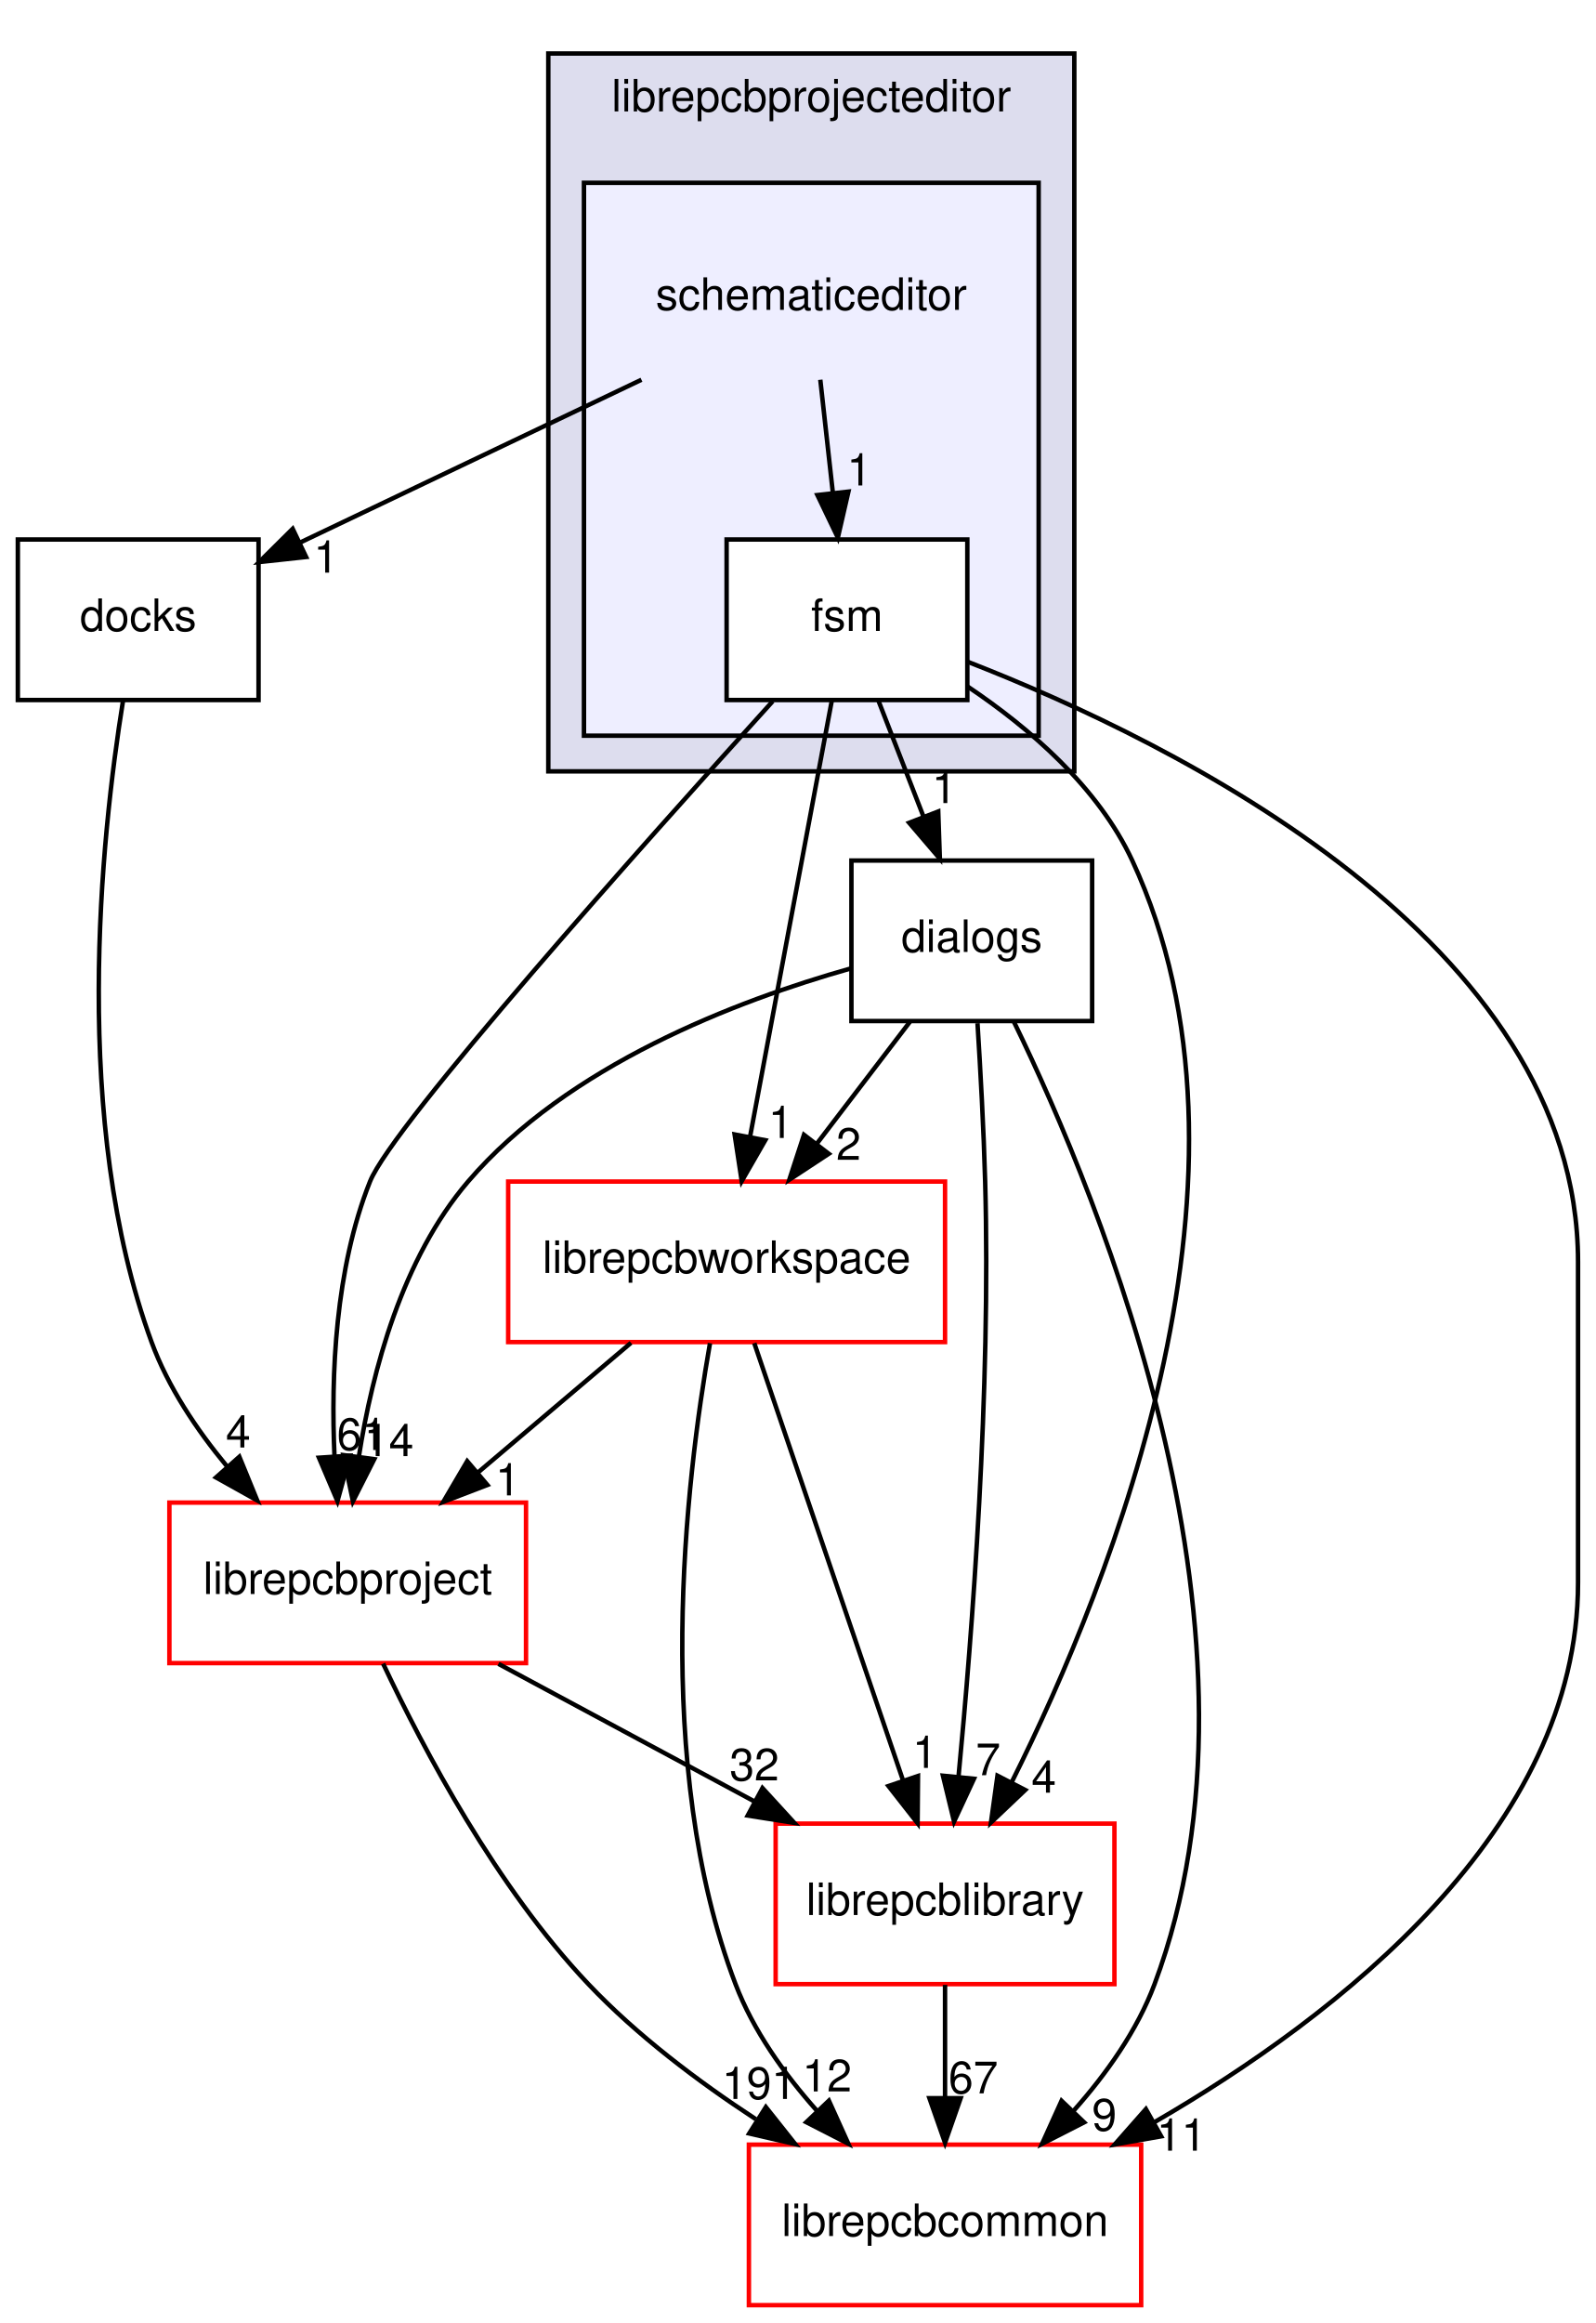
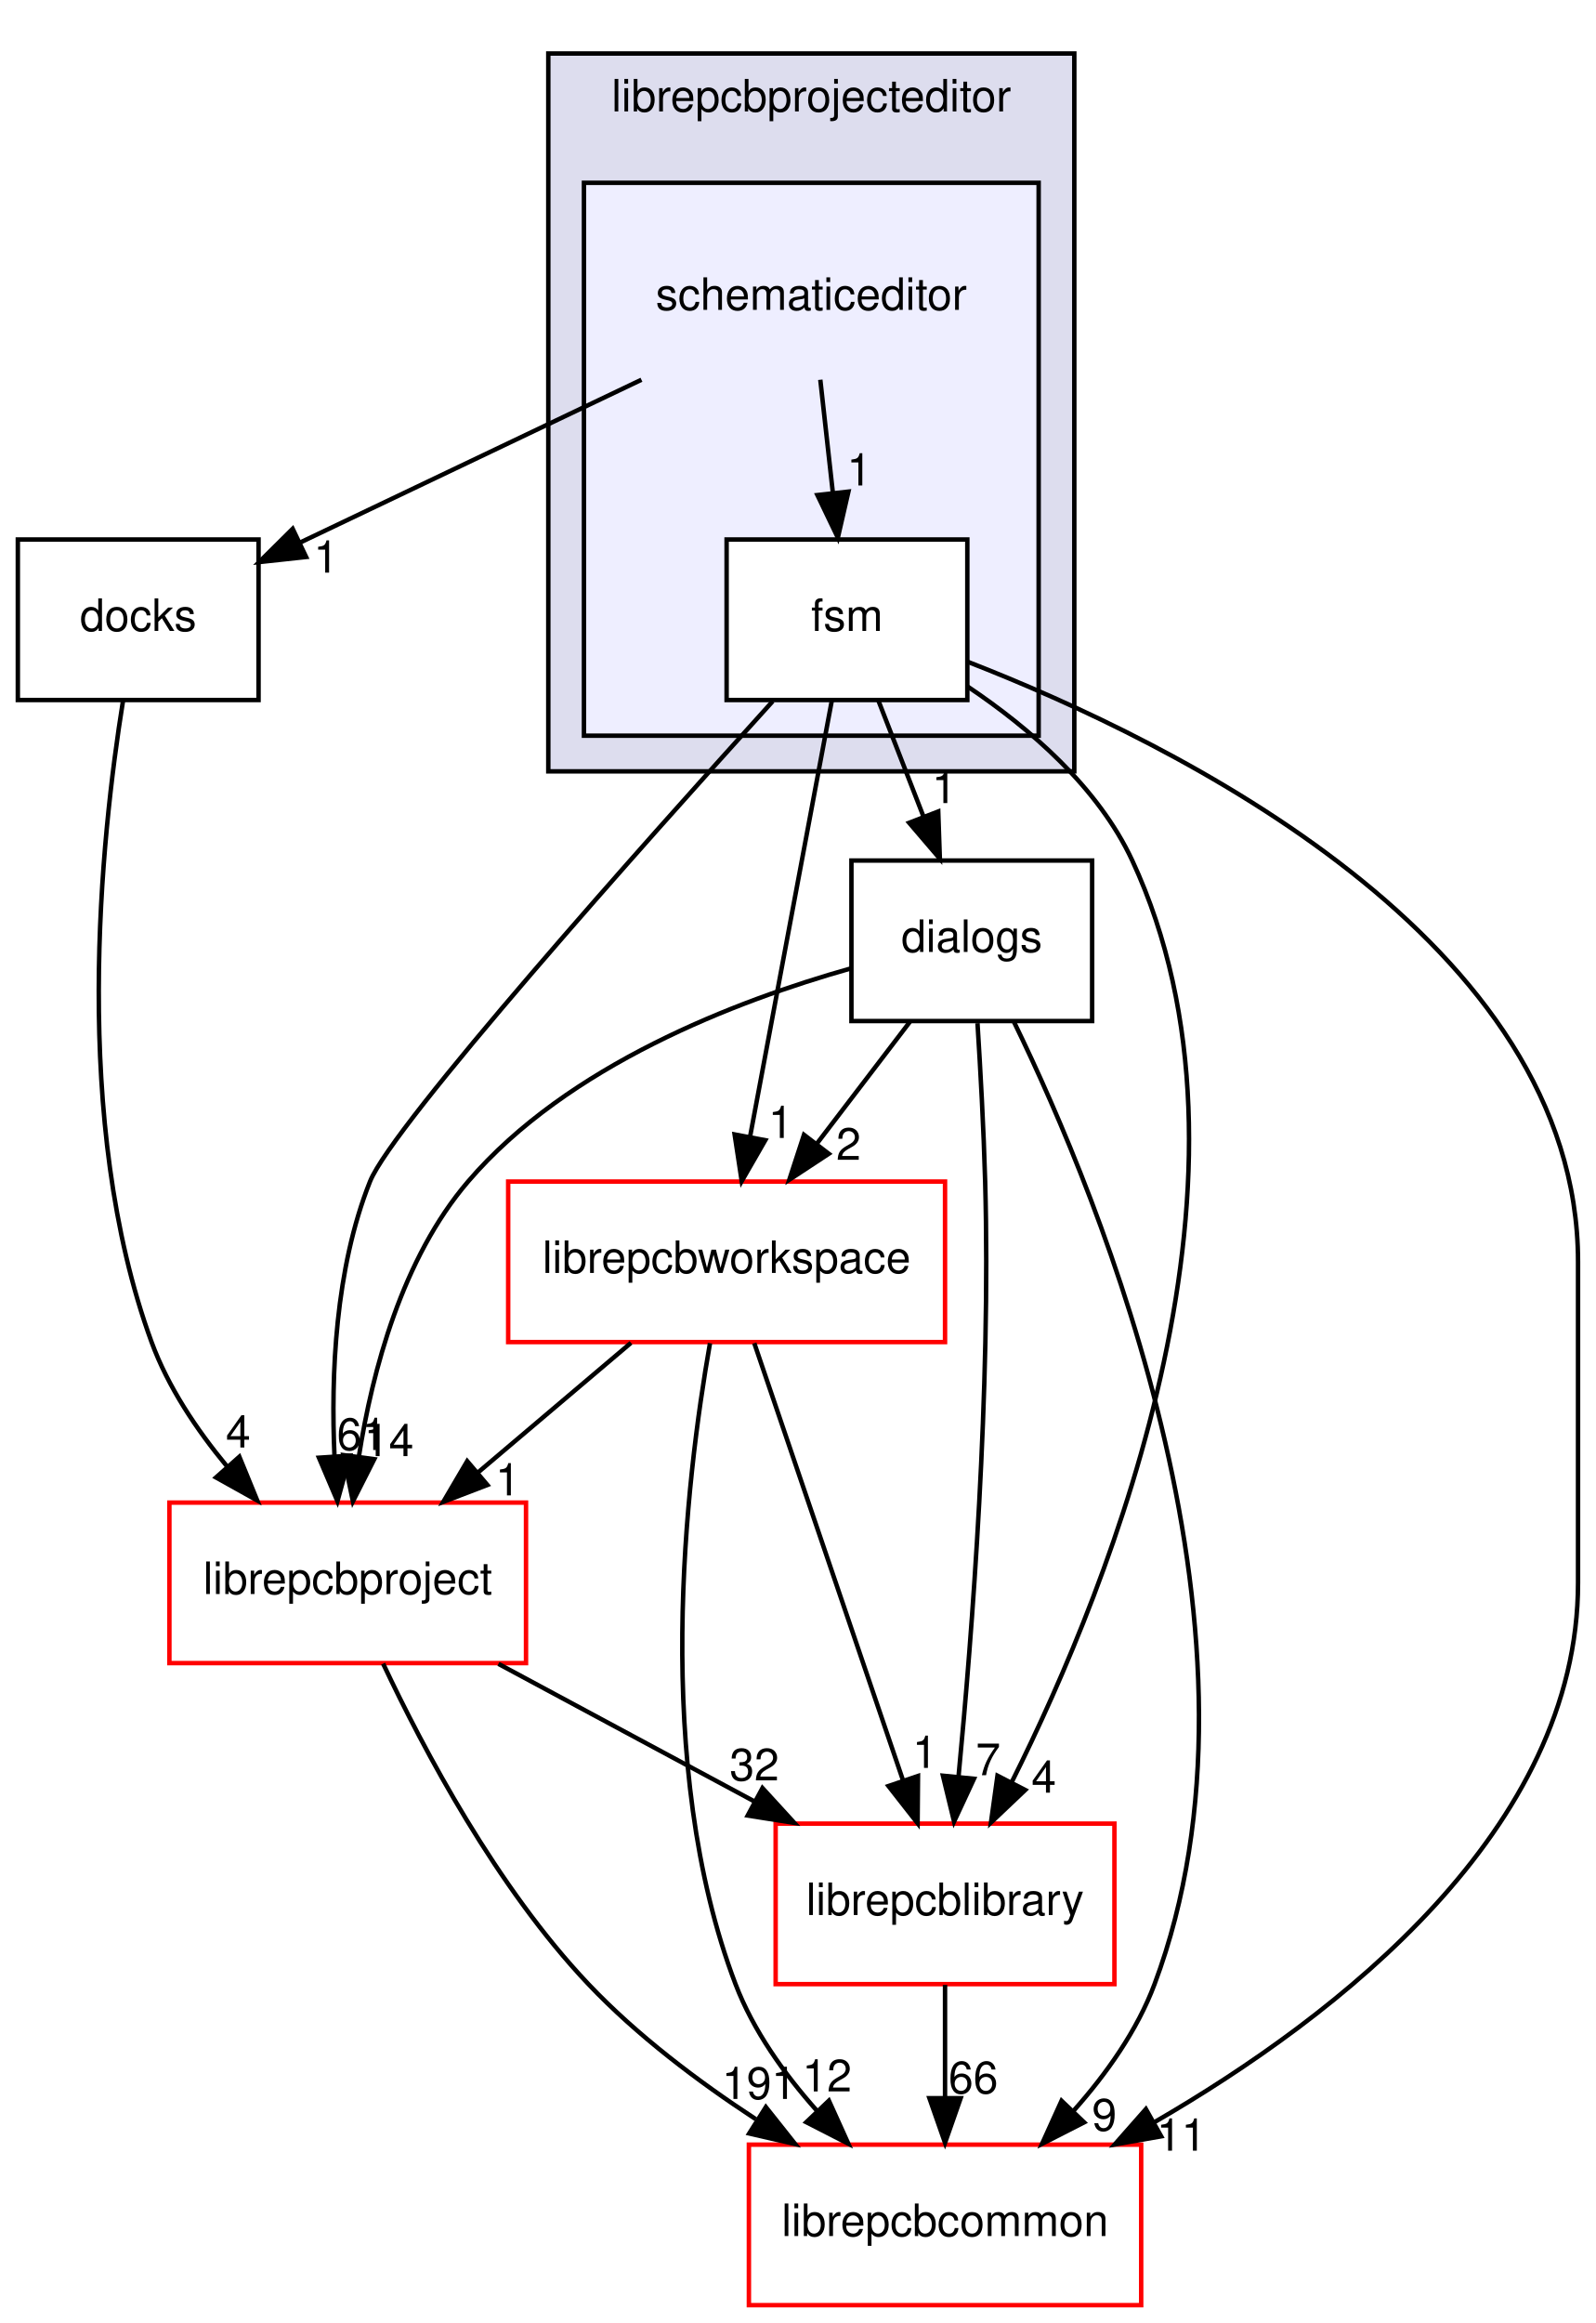
<svg xmlns="http://www.w3.org/2000/svg" xmlns:xlink="http://www.w3.org/1999/xlink" width="358pt" height="521pt" viewBox="0.00 0.00 358.00 521.00">
  <g id="graph1" class="graph" transform="scale(1 1) rotate(0) translate(4 517)">
    <polygon fill="white" stroke="white" points="-4,5 -4,-517 355,-517 355,5 -4,5" />
    <g id="graph2" class="cluster">
      <a xlink:href="dir_c9cfeac3c53dca536daac88123922f35.html" target="_top" xlink:title="librepcbprojecteditor">
        <polygon fill="#ddddee" stroke="black" points="119,-344 119,-505 237,-505 237,-344 119,-344" />
        <text text-anchor="middle" x="178" y="-492" font-family="Helvetica,sans-Serif" font-size="10.00">librepcbprojecteditor</text>
      </a>
    </g>
    <g id="graph3" class="cluster">
      <a xlink:href="dir_b2dc0b43800b7ae3d27294802965dcfc.html" target="_top">
        <polygon fill="#eeeeff" stroke="black" points="127,-352 127,-476 229,-476 229,-352 127,-352" />
      </a>
    </g>
    <g id="node3" class="node">
      <text text-anchor="middle" x="178" y="-447.5" font-family="Helvetica,sans-Serif" font-size="10.00">schematiceditor</text>
    </g>
    <g id="node4" class="node">
      <a xlink:href="dir_09aece4e091491c353ef7a7907a69695.html" target="_top" xlink:title="fsm">
        <polygon fill="white" stroke="black" points="213,-396 159,-396 159,-360 213,-360 213,-396" />
        <text text-anchor="middle" x="186" y="-375.5" font-family="Helvetica,sans-Serif" font-size="10.00">fsm</text>
      </a>
    </g>
    <g id="edge12" class="edge">
      <path fill="none" stroke="black" d="M180.019,-431.831C180.874,-424.131 181.892,-414.974 182.843,-406.417" />
      <polygon fill="black" stroke="black" points="186.328,-406.739 183.954,-396.413 179.371,-405.966 186.328,-406.739" />
      <a xlink:href="dir_000041_000042.html" target="_top" xlink:title="1">
        <text text-anchor="middle" x="188.753" y="-408.125" font-family="Helvetica,sans-Serif" font-size="10.00">1</text>
      </a>
    </g>
    <g id="node5" class="node">
      <a xlink:href="dir_208e671a8d0e32210ffd1eca0f068421.html" target="_top" xlink:title="docks">
        <polygon fill="none" stroke="black" points="54,-396 2.13163e-14,-396 0,-360 54,-360 54,-396" />
        <text text-anchor="middle" x="27" y="-375.5" font-family="Helvetica,sans-Serif" font-size="10.00">docks</text>
      </a>
    </g>
    <g id="edge10" class="edge">
      <path fill="none" stroke="black" d="M139.896,-431.831C116.399,-420.627 86.437,-406.341 63.284,-395.301" />
      <polygon fill="black" stroke="black" points="64.67,-392.084 54.137,-390.94 61.657,-398.403 64.67,-392.084" />
      <a xlink:href="dir_000041_000040.html" target="_top" xlink:title="1">
        <text text-anchor="middle" x="69.137" y="-388.569" font-family="Helvetica,sans-Serif" font-size="10.00">1</text>
      </a>
    </g>
    <g id="node6" class="node">
      <a xlink:href="dir_c16b2c78bfcfda89e8740b01cde8ab67.html" target="_top" xlink:title="librepcbproject">
        <polygon fill="white" stroke="red" points="114,-180 34,-180 34,-144 114,-144 114,-180" />
        <text text-anchor="middle" x="74" y="-159.5" font-family="Helvetica,sans-Serif" font-size="10.00">librepcbproject</text>
      </a>
    </g>
    <g id="edge14" class="edge">
      <path fill="none" stroke="black" d="M169.339,-359.718C140.546,-327.934 84.053,-264.66 79,-252 71.192,-232.439 70.212,-208.571 71.039,-190.33" />
      <polygon fill="black" stroke="black" points="74.533,-190.524 71.696,-180.316 67.548,-190.065 74.533,-190.524" />
      <a xlink:href="dir_000042_000019.html" target="_top" xlink:title="61">
        <text text-anchor="middle" x="77.131" y="-191.797" font-family="Helvetica,sans-Serif" font-size="10.00">61</text>
      </a>
    </g>
    <g id="node7" class="node">
      <a xlink:href="dir_7e7dd9e18acbdcefd5ba44d1a89eebf4.html" target="_top" xlink:title="dialogs">
        <polygon fill="none" stroke="black" points="241,-324 187,-324 187,-288 241,-288 241,-324" />
        <text text-anchor="middle" x="214" y="-303.5" font-family="Helvetica,sans-Serif" font-size="10.00">dialogs</text>
      </a>
    </g>
    <g id="edge16" class="edge">
      <path fill="none" stroke="black" d="M193.066,-359.831C196.126,-351.962 199.778,-342.571 203.168,-333.853" />
      <polygon fill="black" stroke="black" points="206.477,-335.002 206.839,-324.413 199.953,-332.465 206.477,-335.002" />
      <a xlink:href="dir_000042_000039.html" target="_top" xlink:title="1">
        <text text-anchor="middle" x="207.82" y="-336.881" font-family="Helvetica,sans-Serif" font-size="10.00">1</text>
      </a>
    </g>
    <g id="node8" class="node">
      <a xlink:href="dir_55c01538f0a6d4fce22a43840cf48722.html" target="_top" xlink:title="librepcblibrary">
        <polygon fill="white" stroke="red" points="246,-108 170,-108 170,-72 246,-72 246,-108" />
        <text text-anchor="middle" x="208" y="-87.5" font-family="Helvetica,sans-Serif" font-size="10.00">librepcblibrary</text>
      </a>
    </g>
    <g id="edge18" class="edge">
      <path fill="none" stroke="black" d="M213.109,-362.997C226.904,-353.741 242.343,-340.48 250,-324 282.326,-254.43 245.574,-162.535 223.01,-117.403" />
      <polygon fill="black" stroke="black" points="225.99,-115.544 218.305,-108.251 219.764,-118.745 225.99,-115.544" />
      <a xlink:href="dir_000042_000009.html" target="_top" xlink:title="4">
        <text text-anchor="middle" x="230.158" y="-114.943" font-family="Helvetica,sans-Serif" font-size="10.00">4</text>
      </a>
    </g>
    <g id="node9" class="node">
      <a xlink:href="dir_54de9d902354a0845f7f0690122ba168.html" target="_top" xlink:title="librepcbworkspace">
        <polygon fill="white" stroke="red" points="208,-252 110,-252 110,-216 208,-216 208,-252" />
        <text text-anchor="middle" x="159" y="-231.5" font-family="Helvetica,sans-Serif" font-size="10.00">librepcbworkspace</text>
      </a>
    </g>
    <g id="edge20" class="edge">
      <path fill="none" stroke="black" d="M182.58,-359.762C177.955,-335.093 169.661,-290.86 164.245,-261.973" />
      <polygon fill="black" stroke="black" points="167.675,-261.273 162.392,-252.09 160.795,-262.563 167.675,-261.273" />
      <a xlink:href="dir_000042_000043.html" target="_top" xlink:title="1">
        <text text-anchor="middle" x="171.128" y="-261.783" font-family="Helvetica,sans-Serif" font-size="10.00">1</text>
      </a>
    </g>
    <g id="node10" class="node">
      <a xlink:href="dir_2093dc0e773f0ae75a86b05835aba5e8.html" target="_top" xlink:title="librepcbcommon">
        <polygon fill="white" stroke="red" points="252,-36 164,-36 164,-1.77636e-14 252,-3.55271e-15 252,-36" />
        <text text-anchor="middle" x="208" y="-15.5" font-family="Helvetica,sans-Serif" font-size="10.00">librepcbcommon</text>
      </a>
    </g>
    <g id="edge22" class="edge">
      <path fill="none" stroke="black" d="M213.081,-368.577C259.662,-350.442 350,-305.991 350,-234 350,-234 350,-234 350,-162 350,-106.719 296.287,-64.968 254.931,-41.014" />
      <polygon fill="black" stroke="black" points="256.487,-37.873 246.053,-36.03 253.06,-43.977 256.487,-37.873" />
      <a xlink:href="dir_000042_000003.html" target="_top" xlink:title="11">
        <text text-anchor="middle" x="261.011" y="-34.657" font-family="Helvetica,sans-Serif" font-size="10.00">11</text>
      </a>
    </g>
    <g id="edge4" class="edge">
      <path fill="none" stroke="black" d="M23.593,-359.803C18.646,-329.067 11.908,-265.394 30,-216 33.681,-205.951 40.075,-196.396 46.867,-188.195" />
      <polygon fill="black" stroke="black" points="49.694,-190.282 53.706,-180.477 44.454,-185.64 49.694,-190.282" />
      <a xlink:href="dir_000040_000019.html" target="_top" xlink:title="4">
        <text text-anchor="middle" x="49.435" y="-192.356" font-family="Helvetica,sans-Serif" font-size="10.00">4</text>
      </a>
    </g>
    <g id="edge6" class="edge">
      <path fill="none" stroke="black" d="M107.814,-143.831C125.271,-134.452 146.749,-122.911 165.335,-112.924" />
      <polygon fill="black" stroke="black" points="167.045,-115.979 174.197,-108.163 163.731,-109.813 167.045,-115.979" />
      <a xlink:href="dir_000019_000009.html" target="_top" xlink:title="32">
        <text text-anchor="middle" x="165.222" y="-117.682" font-family="Helvetica,sans-Serif" font-size="10.00">32</text>
      </a>
    </g>
    <g id="edge8" class="edge">
      <path fill="none" stroke="black" d="M81.944,-143.886C91.061,-124.523 107.44,-93.687 128,-72 138.866,-60.539 152.574,-50.197 165.56,-41.705" />
      <polygon fill="black" stroke="black" points="167.803,-44.428 174.39,-36.129 164.066,-38.508 167.803,-44.428" />
      <a xlink:href="dir_000019_000003.html" target="_top" xlink:title="191">
        <text text-anchor="middle" x="166.279" y="-46.247" font-family="Helvetica,sans-Serif" font-size="10.00">191</text>
      </a>
    </g>
    <g id="edge24" class="edge">
      <path fill="none" stroke="black" d="M186.824,-299.79C161.153,-292.547 123.347,-278.092 101,-252 86.227,-234.751 79.537,-209.646 76.507,-190.331" />
      <polygon fill="black" stroke="black" points="79.959,-189.734 75.172,-180.282 73.019,-190.656 79.959,-189.734" />
      <a xlink:href="dir_000039_000019.html" target="_top" xlink:title="14">
        <text text-anchor="middle" x="83.246" y="-190.424" font-family="Helvetica,sans-Serif" font-size="10.00">14</text>
      </a>
    </g>
    <g id="edge26" class="edge">
      <path fill="none" stroke="black" d="M215.281,-287.516C215.94,-277.092 216.672,-263.826 217,-252 218.299,-205.199 214.117,-150.881 211.024,-118.535" />
      <polygon fill="black" stroke="black" points="214.494,-118.057 210.026,-108.45 207.528,-118.746 214.494,-118.057" />
      <a xlink:href="dir_000039_000009.html" target="_top" xlink:title="7">
        <text text-anchor="middle" x="217.673" y="-118.855" font-family="Helvetica,sans-Serif" font-size="10.00">7</text>
      </a>
    </g>
    <g id="edge28" class="edge">
      <path fill="none" stroke="black" d="M200.121,-287.831C193.786,-279.539 186.162,-269.557 179.207,-260.453" />
      <polygon fill="black" stroke="black" points="181.917,-258.235 173.066,-252.413 176.355,-262.485 181.917,-258.235" />
      <a xlink:href="dir_000039_000043.html" target="_top" xlink:title="2">
        <text text-anchor="middle" x="186.356" y="-256.868" font-family="Helvetica,sans-Serif" font-size="10.00">2</text>
      </a>
    </g>
    <g id="edge30" class="edge">
      <path fill="none" stroke="black" d="M223.471,-287.796C243.036,-247.628 283.767,-148.869 255,-72 251.105,-61.591 244.196,-51.865 236.854,-43.615" />
      <polygon fill="black" stroke="black" points="239.201,-41.005 229.767,-36.184 234.136,-45.836 239.201,-41.005" />
      <a xlink:href="dir_000039_000003.html" target="_top" xlink:title="9">
        <text text-anchor="middle" x="243.737" y="-39.147" font-family="Helvetica,sans-Serif" font-size="10.00">9</text>
      </a>
    </g>
    <g id="edge32" class="edge">
      <path fill="none" stroke="black" d="M208,-71.831C208,-64.131 208,-54.974 208,-46.417" />
      <polygon fill="black" stroke="black" points="211.5,-46.413 208,-36.413 204.5,-46.413 211.5,-46.413" />
-       <a xlink:href="dir_000009_000003.html" target="_top" xlink:title="67">
-         <text text-anchor="middle" x="214.339" y="-47.508" font-family="Helvetica,sans-Serif" font-size="10.00">67</text>
+       <a xlink:href="dir_000009_000003.html" target="_top" xlink:title="66">
+         <text text-anchor="middle" x="214.339" y="-47.508" font-family="Helvetica,sans-Serif" font-size="10.00">66</text>
      </a>
    </g>
    <g id="edge34" class="edge">
      <path fill="none" stroke="black" d="M137.551,-215.831C127.182,-207.048 114.577,-196.371 103.335,-186.849" />
      <polygon fill="black" stroke="black" points="105.335,-183.956 95.442,-180.163 100.81,-189.297 105.335,-183.956" />
      <a xlink:href="dir_000043_000019.html" target="_top" xlink:title="1">
        <text text-anchor="middle" x="109.913" y="-181.612" font-family="Helvetica,sans-Serif" font-size="10.00">1</text>
      </a>
    </g>
    <g id="edge36" class="edge">
      <path fill="none" stroke="black" d="M165.206,-215.762C173.637,-190.985 188.784,-146.471 198.61,-117.594" />
      <polygon fill="black" stroke="black" points="201.936,-118.684 201.845,-108.09 195.31,-116.429 201.936,-118.684" />
      <a xlink:href="dir_000043_000009.html" target="_top" xlink:title="1">
        <text text-anchor="middle" x="203.467" y="-120.502" font-family="Helvetica,sans-Serif" font-size="10.00">1</text>
      </a>
    </g>
    <g id="edge38" class="edge">
      <path fill="none" stroke="black" d="M155.274,-215.749C149.831,-184.934 142.261,-121.146 161,-72 164.96,-61.615 171.888,-51.897 179.227,-43.646" />
      <polygon fill="black" stroke="black" points="181.945,-45.867 186.307,-36.211 176.876,-41.04 181.945,-45.867" />
      <a xlink:href="dir_000043_000003.html" target="_top" xlink:title="12">
        <text text-anchor="middle" x="181.523" y="-47.928" font-family="Helvetica,sans-Serif" font-size="10.00">12</text>
      </a>
    </g>
  </g>
</svg>
